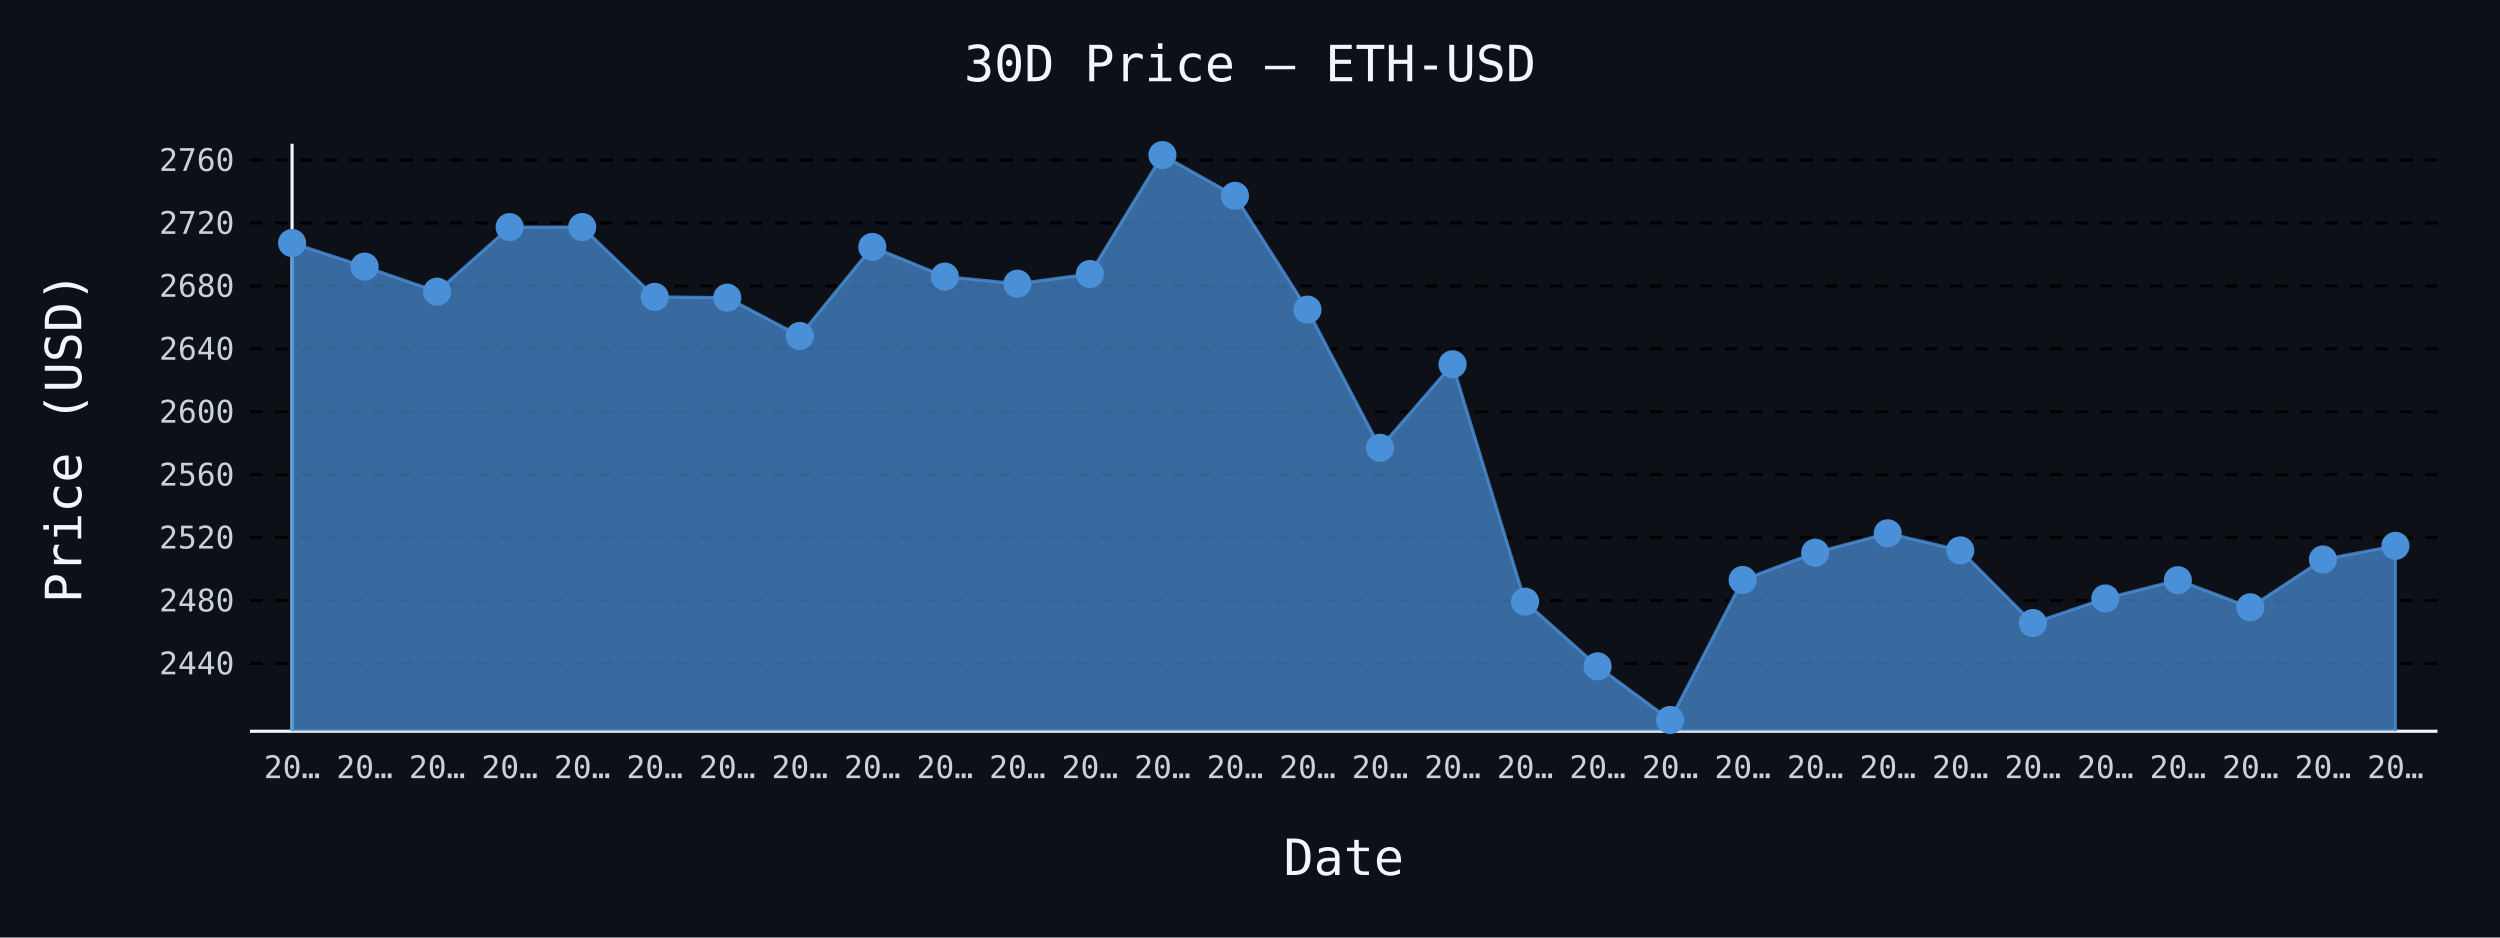
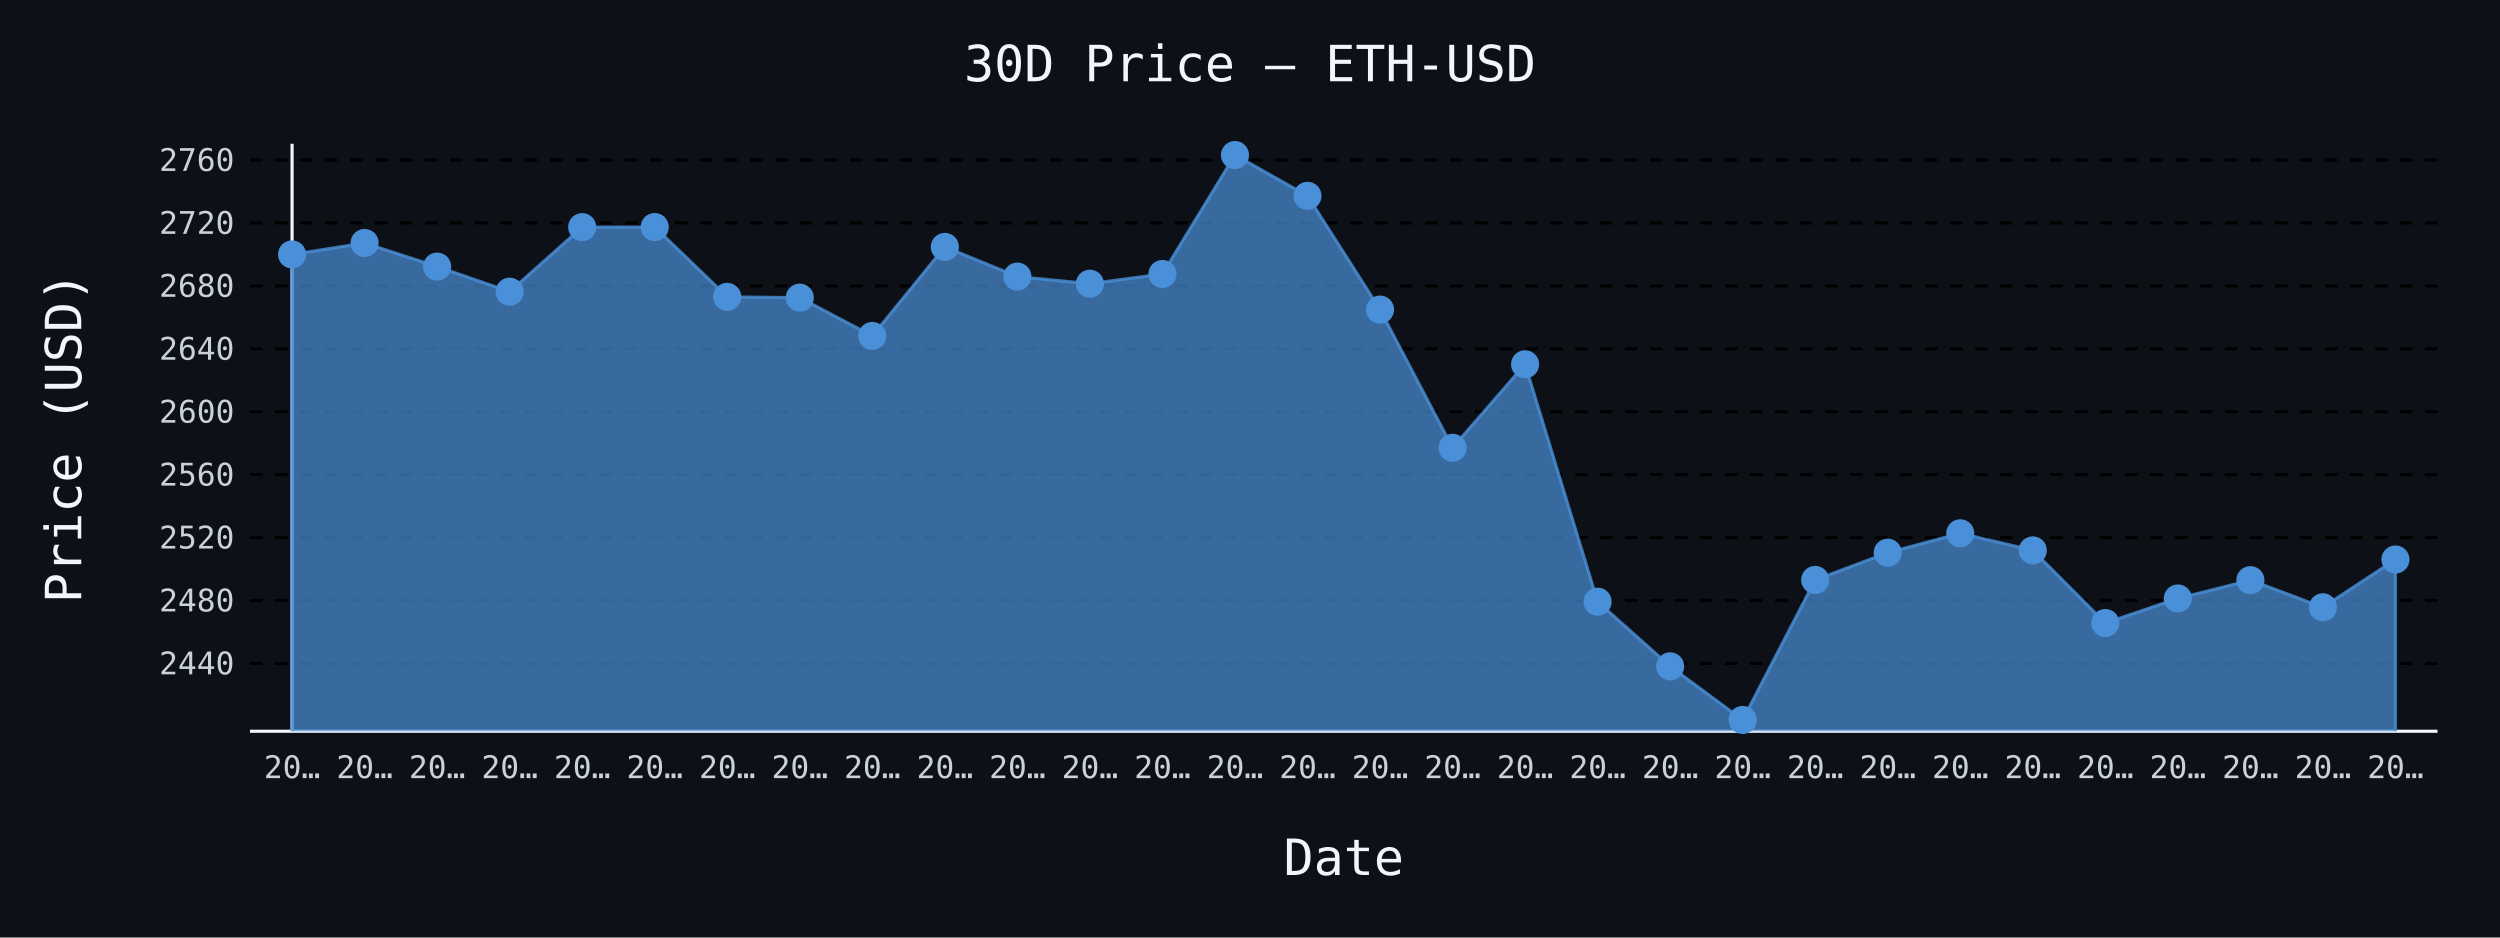
- <svg xmlns="http://www.w3.org/2000/svg" id="chart-ee8e8672-0946-4862-955d-27fae6f362f4" class="pygal-chart" viewBox="0 0 800 300">
+ <svg xmlns="http://www.w3.org/2000/svg" id="chart-39ad5bb8-71da-4068-adce-d6459e8d7788" class="pygal-chart" viewBox="0 0 800 300">
  <defs>
-     <style type="text/css">#chart-ee8e8672-0946-4862-955d-27fae6f362f4{-webkit-user-select:none;-webkit-font-smoothing:antialiased;font-family:monospace}#chart-ee8e8672-0946-4862-955d-27fae6f362f4 .title{font-family:monospace;font-size:16px}#chart-ee8e8672-0946-4862-955d-27fae6f362f4 .legends .legend text{font-family:monospace;font-size:14px}#chart-ee8e8672-0946-4862-955d-27fae6f362f4 .axis text{font-family:monospace;font-size:10px}#chart-ee8e8672-0946-4862-955d-27fae6f362f4 .axis text.major{font-family:monospace;font-size:10px}#chart-ee8e8672-0946-4862-955d-27fae6f362f4 .text-overlay text.value{font-family:monospace;font-size:16px}#chart-ee8e8672-0946-4862-955d-27fae6f362f4 .text-overlay text.label{font-family:monospace;font-size:10px}#chart-ee8e8672-0946-4862-955d-27fae6f362f4 .tooltip{font-family:monospace;font-size:14px}#chart-ee8e8672-0946-4862-955d-27fae6f362f4 text.no_data{font-family:monospace;font-size:64px}
- #chart-ee8e8672-0946-4862-955d-27fae6f362f4{background-color:#0d1117}#chart-ee8e8672-0946-4862-955d-27fae6f362f4 path,#chart-ee8e8672-0946-4862-955d-27fae6f362f4 line,#chart-ee8e8672-0946-4862-955d-27fae6f362f4 rect,#chart-ee8e8672-0946-4862-955d-27fae6f362f4 circle{-webkit-transition:150ms;-moz-transition:150ms;transition:150ms}#chart-ee8e8672-0946-4862-955d-27fae6f362f4 .graph &gt; .background{fill:#0d1117}#chart-ee8e8672-0946-4862-955d-27fae6f362f4 .plot &gt; .background{fill:#0d1117}#chart-ee8e8672-0946-4862-955d-27fae6f362f4 .graph{fill:#c9d1d9}#chart-ee8e8672-0946-4862-955d-27fae6f362f4 text.no_data{fill:#f0f6fc}#chart-ee8e8672-0946-4862-955d-27fae6f362f4 .title{fill:#f0f6fc}#chart-ee8e8672-0946-4862-955d-27fae6f362f4 .legends .legend text{fill:#c9d1d9}#chart-ee8e8672-0946-4862-955d-27fae6f362f4 .legends .legend:hover text{fill:#f0f6fc}#chart-ee8e8672-0946-4862-955d-27fae6f362f4 .axis .line{stroke:#f0f6fc}#chart-ee8e8672-0946-4862-955d-27fae6f362f4 .axis .guide.line{stroke:#8b949e}#chart-ee8e8672-0946-4862-955d-27fae6f362f4 .axis .major.line{stroke:#c9d1d9}#chart-ee8e8672-0946-4862-955d-27fae6f362f4 .axis text.major{fill:#f0f6fc}#chart-ee8e8672-0946-4862-955d-27fae6f362f4 .axis.y .guides:hover .guide.line,#chart-ee8e8672-0946-4862-955d-27fae6f362f4 .line-graph .axis.x .guides:hover .guide.line,#chart-ee8e8672-0946-4862-955d-27fae6f362f4 .stackedline-graph .axis.x .guides:hover .guide.line,#chart-ee8e8672-0946-4862-955d-27fae6f362f4 .xy-graph .axis.x .guides:hover .guide.line{stroke:#f0f6fc}#chart-ee8e8672-0946-4862-955d-27fae6f362f4 .axis .guides:hover text{fill:#f0f6fc}#chart-ee8e8672-0946-4862-955d-27fae6f362f4 .reactive{fill-opacity:.7;stroke-opacity:.8;stroke-width:1}#chart-ee8e8672-0946-4862-955d-27fae6f362f4 .ci{stroke:#c9d1d9}#chart-ee8e8672-0946-4862-955d-27fae6f362f4 .reactive.active,#chart-ee8e8672-0946-4862-955d-27fae6f362f4 .active .reactive{fill-opacity:.8;stroke-opacity:.9;stroke-width:4}#chart-ee8e8672-0946-4862-955d-27fae6f362f4 .ci .reactive.active{stroke-width:1.5}#chart-ee8e8672-0946-4862-955d-27fae6f362f4 .series text{fill:#f0f6fc}#chart-ee8e8672-0946-4862-955d-27fae6f362f4 .tooltip rect{fill:#0d1117;stroke:#f0f6fc;-webkit-transition:opacity 150ms;-moz-transition:opacity 150ms;transition:opacity 150ms}#chart-ee8e8672-0946-4862-955d-27fae6f362f4 .tooltip .label{fill:#c9d1d9}#chart-ee8e8672-0946-4862-955d-27fae6f362f4 .tooltip .label{fill:#c9d1d9}#chart-ee8e8672-0946-4862-955d-27fae6f362f4 .tooltip .legend{font-size:.8em;fill:#8b949e}#chart-ee8e8672-0946-4862-955d-27fae6f362f4 .tooltip .x_label{font-size:.6em;fill:#f0f6fc}#chart-ee8e8672-0946-4862-955d-27fae6f362f4 .tooltip .xlink{font-size:.5em;text-decoration:underline}#chart-ee8e8672-0946-4862-955d-27fae6f362f4 .tooltip .value{font-size:1.5em}#chart-ee8e8672-0946-4862-955d-27fae6f362f4 .bound{font-size:.5em}#chart-ee8e8672-0946-4862-955d-27fae6f362f4 .max-value{font-size:.75em;fill:#8b949e}#chart-ee8e8672-0946-4862-955d-27fae6f362f4 .map-element{fill:#0d1117;stroke:#8b949e !important}#chart-ee8e8672-0946-4862-955d-27fae6f362f4 .map-element .reactive{fill-opacity:inherit;stroke-opacity:inherit}#chart-ee8e8672-0946-4862-955d-27fae6f362f4 .color-0,#chart-ee8e8672-0946-4862-955d-27fae6f362f4 .color-0 a:visited{stroke:#4a90d9;fill:#4a90d9}#chart-ee8e8672-0946-4862-955d-27fae6f362f4 .text-overlay .color-0 text{fill:black}
- #chart-ee8e8672-0946-4862-955d-27fae6f362f4 text.no_data{text-anchor:middle}#chart-ee8e8672-0946-4862-955d-27fae6f362f4 .guide.line{fill:none}#chart-ee8e8672-0946-4862-955d-27fae6f362f4 .centered{text-anchor:middle}#chart-ee8e8672-0946-4862-955d-27fae6f362f4 .title{text-anchor:middle}#chart-ee8e8672-0946-4862-955d-27fae6f362f4 .legends .legend text{fill-opacity:1}#chart-ee8e8672-0946-4862-955d-27fae6f362f4 .axis.x text{text-anchor:middle}#chart-ee8e8672-0946-4862-955d-27fae6f362f4 .axis.x:not(.web) text[transform]{text-anchor:start}#chart-ee8e8672-0946-4862-955d-27fae6f362f4 .axis.x:not(.web) text[transform].backwards{text-anchor:end}#chart-ee8e8672-0946-4862-955d-27fae6f362f4 .axis.y text{text-anchor:end}#chart-ee8e8672-0946-4862-955d-27fae6f362f4 .axis.y text[transform].backwards{text-anchor:start}#chart-ee8e8672-0946-4862-955d-27fae6f362f4 .axis.y2 text{text-anchor:start}#chart-ee8e8672-0946-4862-955d-27fae6f362f4 .axis.y2 text[transform].backwards{text-anchor:end}#chart-ee8e8672-0946-4862-955d-27fae6f362f4 .axis .guide.line{stroke-dasharray:4,4;stroke:black}#chart-ee8e8672-0946-4862-955d-27fae6f362f4 .axis .major.guide.line{stroke-dasharray:6,6;stroke:black}#chart-ee8e8672-0946-4862-955d-27fae6f362f4 .horizontal .axis.y .guide.line,#chart-ee8e8672-0946-4862-955d-27fae6f362f4 .horizontal .axis.y2 .guide.line,#chart-ee8e8672-0946-4862-955d-27fae6f362f4 .vertical .axis.x .guide.line{opacity:0}#chart-ee8e8672-0946-4862-955d-27fae6f362f4 .horizontal .axis.always_show .guide.line,#chart-ee8e8672-0946-4862-955d-27fae6f362f4 .vertical .axis.always_show .guide.line{opacity:1 !important}#chart-ee8e8672-0946-4862-955d-27fae6f362f4 .axis.y .guides:hover .guide.line,#chart-ee8e8672-0946-4862-955d-27fae6f362f4 .axis.y2 .guides:hover .guide.line,#chart-ee8e8672-0946-4862-955d-27fae6f362f4 .axis.x .guides:hover .guide.line{opacity:1}#chart-ee8e8672-0946-4862-955d-27fae6f362f4 .axis .guides:hover text{opacity:1}#chart-ee8e8672-0946-4862-955d-27fae6f362f4 .nofill{fill:none}#chart-ee8e8672-0946-4862-955d-27fae6f362f4 .subtle-fill{fill-opacity:.2}#chart-ee8e8672-0946-4862-955d-27fae6f362f4 .dot{stroke-width:1px;fill-opacity:1;stroke-opacity:1}#chart-ee8e8672-0946-4862-955d-27fae6f362f4 .dot.active{stroke-width:5px}#chart-ee8e8672-0946-4862-955d-27fae6f362f4 .dot.negative{fill:transparent}#chart-ee8e8672-0946-4862-955d-27fae6f362f4 text,#chart-ee8e8672-0946-4862-955d-27fae6f362f4 tspan{stroke:none !important}#chart-ee8e8672-0946-4862-955d-27fae6f362f4 .series text.active{opacity:1}#chart-ee8e8672-0946-4862-955d-27fae6f362f4 .tooltip rect{fill-opacity:.95;stroke-width:.5}#chart-ee8e8672-0946-4862-955d-27fae6f362f4 .tooltip text{fill-opacity:1}#chart-ee8e8672-0946-4862-955d-27fae6f362f4 .showable{visibility:hidden}#chart-ee8e8672-0946-4862-955d-27fae6f362f4 .showable.shown{visibility:visible}#chart-ee8e8672-0946-4862-955d-27fae6f362f4 .gauge-background{fill:rgba(229,229,229,1);stroke:none}#chart-ee8e8672-0946-4862-955d-27fae6f362f4 .bg-lines{stroke:#0d1117;stroke-width:2px}</style>
+     <style type="text/css">#chart-39ad5bb8-71da-4068-adce-d6459e8d7788{-webkit-user-select:none;-webkit-font-smoothing:antialiased;font-family:monospace}#chart-39ad5bb8-71da-4068-adce-d6459e8d7788 .title{font-family:monospace;font-size:16px}#chart-39ad5bb8-71da-4068-adce-d6459e8d7788 .legends .legend text{font-family:monospace;font-size:14px}#chart-39ad5bb8-71da-4068-adce-d6459e8d7788 .axis text{font-family:monospace;font-size:10px}#chart-39ad5bb8-71da-4068-adce-d6459e8d7788 .axis text.major{font-family:monospace;font-size:10px}#chart-39ad5bb8-71da-4068-adce-d6459e8d7788 .text-overlay text.value{font-family:monospace;font-size:16px}#chart-39ad5bb8-71da-4068-adce-d6459e8d7788 .text-overlay text.label{font-family:monospace;font-size:10px}#chart-39ad5bb8-71da-4068-adce-d6459e8d7788 .tooltip{font-family:monospace;font-size:14px}#chart-39ad5bb8-71da-4068-adce-d6459e8d7788 text.no_data{font-family:monospace;font-size:64px}
+ #chart-39ad5bb8-71da-4068-adce-d6459e8d7788{background-color:#0d1117}#chart-39ad5bb8-71da-4068-adce-d6459e8d7788 path,#chart-39ad5bb8-71da-4068-adce-d6459e8d7788 line,#chart-39ad5bb8-71da-4068-adce-d6459e8d7788 rect,#chart-39ad5bb8-71da-4068-adce-d6459e8d7788 circle{-webkit-transition:150ms;-moz-transition:150ms;transition:150ms}#chart-39ad5bb8-71da-4068-adce-d6459e8d7788 .graph &gt; .background{fill:#0d1117}#chart-39ad5bb8-71da-4068-adce-d6459e8d7788 .plot &gt; .background{fill:#0d1117}#chart-39ad5bb8-71da-4068-adce-d6459e8d7788 .graph{fill:#c9d1d9}#chart-39ad5bb8-71da-4068-adce-d6459e8d7788 text.no_data{fill:#f0f6fc}#chart-39ad5bb8-71da-4068-adce-d6459e8d7788 .title{fill:#f0f6fc}#chart-39ad5bb8-71da-4068-adce-d6459e8d7788 .legends .legend text{fill:#c9d1d9}#chart-39ad5bb8-71da-4068-adce-d6459e8d7788 .legends .legend:hover text{fill:#f0f6fc}#chart-39ad5bb8-71da-4068-adce-d6459e8d7788 .axis .line{stroke:#f0f6fc}#chart-39ad5bb8-71da-4068-adce-d6459e8d7788 .axis .guide.line{stroke:#8b949e}#chart-39ad5bb8-71da-4068-adce-d6459e8d7788 .axis .major.line{stroke:#c9d1d9}#chart-39ad5bb8-71da-4068-adce-d6459e8d7788 .axis text.major{fill:#f0f6fc}#chart-39ad5bb8-71da-4068-adce-d6459e8d7788 .axis.y .guides:hover .guide.line,#chart-39ad5bb8-71da-4068-adce-d6459e8d7788 .line-graph .axis.x .guides:hover .guide.line,#chart-39ad5bb8-71da-4068-adce-d6459e8d7788 .stackedline-graph .axis.x .guides:hover .guide.line,#chart-39ad5bb8-71da-4068-adce-d6459e8d7788 .xy-graph .axis.x .guides:hover .guide.line{stroke:#f0f6fc}#chart-39ad5bb8-71da-4068-adce-d6459e8d7788 .axis .guides:hover text{fill:#f0f6fc}#chart-39ad5bb8-71da-4068-adce-d6459e8d7788 .reactive{fill-opacity:.7;stroke-opacity:.8;stroke-width:1}#chart-39ad5bb8-71da-4068-adce-d6459e8d7788 .ci{stroke:#c9d1d9}#chart-39ad5bb8-71da-4068-adce-d6459e8d7788 .reactive.active,#chart-39ad5bb8-71da-4068-adce-d6459e8d7788 .active .reactive{fill-opacity:.8;stroke-opacity:.9;stroke-width:4}#chart-39ad5bb8-71da-4068-adce-d6459e8d7788 .ci .reactive.active{stroke-width:1.5}#chart-39ad5bb8-71da-4068-adce-d6459e8d7788 .series text{fill:#f0f6fc}#chart-39ad5bb8-71da-4068-adce-d6459e8d7788 .tooltip rect{fill:#0d1117;stroke:#f0f6fc;-webkit-transition:opacity 150ms;-moz-transition:opacity 150ms;transition:opacity 150ms}#chart-39ad5bb8-71da-4068-adce-d6459e8d7788 .tooltip .label{fill:#c9d1d9}#chart-39ad5bb8-71da-4068-adce-d6459e8d7788 .tooltip .label{fill:#c9d1d9}#chart-39ad5bb8-71da-4068-adce-d6459e8d7788 .tooltip .legend{font-size:.8em;fill:#8b949e}#chart-39ad5bb8-71da-4068-adce-d6459e8d7788 .tooltip .x_label{font-size:.6em;fill:#f0f6fc}#chart-39ad5bb8-71da-4068-adce-d6459e8d7788 .tooltip .xlink{font-size:.5em;text-decoration:underline}#chart-39ad5bb8-71da-4068-adce-d6459e8d7788 .tooltip .value{font-size:1.5em}#chart-39ad5bb8-71da-4068-adce-d6459e8d7788 .bound{font-size:.5em}#chart-39ad5bb8-71da-4068-adce-d6459e8d7788 .max-value{font-size:.75em;fill:#8b949e}#chart-39ad5bb8-71da-4068-adce-d6459e8d7788 .map-element{fill:#0d1117;stroke:#8b949e !important}#chart-39ad5bb8-71da-4068-adce-d6459e8d7788 .map-element .reactive{fill-opacity:inherit;stroke-opacity:inherit}#chart-39ad5bb8-71da-4068-adce-d6459e8d7788 .color-0,#chart-39ad5bb8-71da-4068-adce-d6459e8d7788 .color-0 a:visited{stroke:#4a90d9;fill:#4a90d9}#chart-39ad5bb8-71da-4068-adce-d6459e8d7788 .text-overlay .color-0 text{fill:black}
+ #chart-39ad5bb8-71da-4068-adce-d6459e8d7788 text.no_data{text-anchor:middle}#chart-39ad5bb8-71da-4068-adce-d6459e8d7788 .guide.line{fill:none}#chart-39ad5bb8-71da-4068-adce-d6459e8d7788 .centered{text-anchor:middle}#chart-39ad5bb8-71da-4068-adce-d6459e8d7788 .title{text-anchor:middle}#chart-39ad5bb8-71da-4068-adce-d6459e8d7788 .legends .legend text{fill-opacity:1}#chart-39ad5bb8-71da-4068-adce-d6459e8d7788 .axis.x text{text-anchor:middle}#chart-39ad5bb8-71da-4068-adce-d6459e8d7788 .axis.x:not(.web) text[transform]{text-anchor:start}#chart-39ad5bb8-71da-4068-adce-d6459e8d7788 .axis.x:not(.web) text[transform].backwards{text-anchor:end}#chart-39ad5bb8-71da-4068-adce-d6459e8d7788 .axis.y text{text-anchor:end}#chart-39ad5bb8-71da-4068-adce-d6459e8d7788 .axis.y text[transform].backwards{text-anchor:start}#chart-39ad5bb8-71da-4068-adce-d6459e8d7788 .axis.y2 text{text-anchor:start}#chart-39ad5bb8-71da-4068-adce-d6459e8d7788 .axis.y2 text[transform].backwards{text-anchor:end}#chart-39ad5bb8-71da-4068-adce-d6459e8d7788 .axis .guide.line{stroke-dasharray:4,4;stroke:black}#chart-39ad5bb8-71da-4068-adce-d6459e8d7788 .axis .major.guide.line{stroke-dasharray:6,6;stroke:black}#chart-39ad5bb8-71da-4068-adce-d6459e8d7788 .horizontal .axis.y .guide.line,#chart-39ad5bb8-71da-4068-adce-d6459e8d7788 .horizontal .axis.y2 .guide.line,#chart-39ad5bb8-71da-4068-adce-d6459e8d7788 .vertical .axis.x .guide.line{opacity:0}#chart-39ad5bb8-71da-4068-adce-d6459e8d7788 .horizontal .axis.always_show .guide.line,#chart-39ad5bb8-71da-4068-adce-d6459e8d7788 .vertical .axis.always_show .guide.line{opacity:1 !important}#chart-39ad5bb8-71da-4068-adce-d6459e8d7788 .axis.y .guides:hover .guide.line,#chart-39ad5bb8-71da-4068-adce-d6459e8d7788 .axis.y2 .guides:hover .guide.line,#chart-39ad5bb8-71da-4068-adce-d6459e8d7788 .axis.x .guides:hover .guide.line{opacity:1}#chart-39ad5bb8-71da-4068-adce-d6459e8d7788 .axis .guides:hover text{opacity:1}#chart-39ad5bb8-71da-4068-adce-d6459e8d7788 .nofill{fill:none}#chart-39ad5bb8-71da-4068-adce-d6459e8d7788 .subtle-fill{fill-opacity:.2}#chart-39ad5bb8-71da-4068-adce-d6459e8d7788 .dot{stroke-width:1px;fill-opacity:1;stroke-opacity:1}#chart-39ad5bb8-71da-4068-adce-d6459e8d7788 .dot.active{stroke-width:5px}#chart-39ad5bb8-71da-4068-adce-d6459e8d7788 .dot.negative{fill:transparent}#chart-39ad5bb8-71da-4068-adce-d6459e8d7788 text,#chart-39ad5bb8-71da-4068-adce-d6459e8d7788 tspan{stroke:none !important}#chart-39ad5bb8-71da-4068-adce-d6459e8d7788 .series text.active{opacity:1}#chart-39ad5bb8-71da-4068-adce-d6459e8d7788 .tooltip rect{fill-opacity:.95;stroke-width:.5}#chart-39ad5bb8-71da-4068-adce-d6459e8d7788 .tooltip text{fill-opacity:1}#chart-39ad5bb8-71da-4068-adce-d6459e8d7788 .showable{visibility:hidden}#chart-39ad5bb8-71da-4068-adce-d6459e8d7788 .showable.shown{visibility:visible}#chart-39ad5bb8-71da-4068-adce-d6459e8d7788 .gauge-background{fill:rgba(229,229,229,1);stroke:none}#chart-39ad5bb8-71da-4068-adce-d6459e8d7788 .bg-lines{stroke:#0d1117;stroke-width:2px}</style>
  </defs>
  <g class="graph line-graph vertical">
    <rect x="0" y="0" width="800" height="300" class="background" />
    <g transform="translate(80, 46)" class="plot">
      <rect x="0" y="0" width="700.0" height="188" class="background" />
      <g class="axis y always_show">
        <path d="M0 188 h700" class="line" />
        <g class="guides">
          <path d="M0 166.293 h700" class="guide line" />
          <text x="-5" y="169.793" class="">2440</text>
        </g>
        <g class="guides">
          <path d="M0 146.157 h700" class="guide line" />
          <text x="-5" y="149.657" class="">2480</text>
        </g>
        <g class="guides">
          <path d="M0 126.021 h700" class="guide line" />
          <text x="-5" y="129.521" class="">2520</text>
        </g>
        <g class="guides">
          <path d="M0 105.885 h700" class="guide line" />
          <text x="-5" y="109.385" class="">2560</text>
        </g>
        <g class="guides">
          <path d="M0 85.749 h700" class="guide line" />
          <text x="-5" y="89.249" class="">2600</text>
        </g>
        <g class="guides">
          <path d="M0 65.614 h700" class="guide line" />
          <text x="-5" y="69.114" class="">2640</text>
        </g>
        <g class="guides">
          <path d="M0 45.478 h700" class="guide line" />
          <text x="-5" y="48.978" class="">2680</text>
        </g>
        <g class="guides">
          <path d="M0 25.342 h700" class="guide line" />
          <text x="-5" y="28.842" class="">2720</text>
        </g>
        <g class="guides">
          <path d="M0 5.206 h700" class="guide line" />
          <text x="-5" y="8.706" class="">2760</text>
        </g>
      </g>
      <g class="axis x">
        <g class="guides">
          <path d="M13.462 0 v188" class="line" />
          <text x="13.462" y="203.0" class="">20…</text>
        </g>
        <g class="guides">
          <path d="M36.671 0 v188" class="guide line" />
          <text x="36.671" y="203.0" class="">20…</text>
        </g>
        <g class="guides">
          <path d="M59.881 0 v188" class="guide line" />
          <text x="59.881" y="203.0" class="">20…</text>
        </g>
        <g class="guides">
          <path d="M83.09 0 v188" class="guide line" />
          <text x="83.09" y="203.0" class="">20…</text>
        </g>
        <g class="guides">
          <path d="M106.3 0 v188" class="guide line" />
          <text x="106.3" y="203.0" class="">20…</text>
        </g>
        <g class="guides">
          <path d="M129.509 0 v188" class="guide line" />
          <text x="129.509" y="203.0" class="">20…</text>
        </g>
        <g class="guides">
          <path d="M152.719 0 v188" class="guide line" />
          <text x="152.719" y="203.0" class="">20…</text>
        </g>
        <g class="guides">
          <path d="M175.928 0 v188" class="guide line" />
          <text x="175.928" y="203.0" class="">20…</text>
        </g>
        <g class="guides">
          <path d="M199.138 0 v188" class="guide line" />
          <text x="199.138" y="203.0" class="">20…</text>
        </g>
        <g class="guides">
          <path d="M222.347 0 v188" class="guide line" />
          <text x="222.347" y="203.0" class="">20…</text>
        </g>
        <g class="guides">
          <path d="M245.557 0 v188" class="guide line" />
          <text x="245.557" y="203.0" class="">20…</text>
        </g>
        <g class="guides">
          <path d="M268.767 0 v188" class="guide line" />
          <text x="268.767" y="203.0" class="">20…</text>
        </g>
        <g class="guides">
          <path d="M291.976 0 v188" class="guide line" />
          <text x="291.976" y="203.0" class="">20…</text>
        </g>
        <g class="guides">
          <path d="M315.186 0 v188" class="guide line" />
          <text x="315.186" y="203.0" class="">20…</text>
        </g>
        <g class="guides">
          <path d="M338.395 0 v188" class="guide line" />
          <text x="338.395" y="203.0" class="">20…</text>
        </g>
        <g class="guides">
          <path d="M361.605 0 v188" class="guide line" />
          <text x="361.605" y="203.0" class="">20…</text>
        </g>
        <g class="guides">
          <path d="M384.814 0 v188" class="guide line" />
          <text x="384.814" y="203.0" class="">20…</text>
        </g>
        <g class="guides">
          <path d="M408.024 0 v188" class="guide line" />
          <text x="408.024" y="203.0" class="">20…</text>
        </g>
        <g class="guides">
          <path d="M431.233 0 v188" class="guide line" />
          <text x="431.233" y="203.0" class="">20…</text>
        </g>
        <g class="guides">
          <path d="M454.443 0 v188" class="guide line" />
          <text x="454.443" y="203.0" class="">20…</text>
        </g>
        <g class="guides">
          <path d="M477.653 0 v188" class="guide line" />
          <text x="477.653" y="203.0" class="">20…</text>
        </g>
        <g class="guides">
          <path d="M500.862 0 v188" class="guide line" />
          <text x="500.862" y="203.0" class="">20…</text>
        </g>
        <g class="guides">
          <path d="M524.072 0 v188" class="guide line" />
          <text x="524.072" y="203.0" class="">20…</text>
        </g>
        <g class="guides">
          <path d="M547.281 0 v188" class="guide line" />
          <text x="547.281" y="203.0" class="">20…</text>
        </g>
        <g class="guides">
          <path d="M570.491 0 v188" class="guide line" />
          <text x="570.491" y="203.0" class="">20…</text>
        </g>
        <g class="guides">
          <path d="M593.7 0 v188" class="guide line" />
          <text x="593.7" y="203.0" class="">20…</text>
        </g>
        <g class="guides">
          <path d="M616.91 0 v188" class="guide line" />
          <text x="616.91" y="203.0" class="">20…</text>
        </g>
        <g class="guides">
          <path d="M640.119 0 v188" class="guide line" />
          <text x="640.119" y="203.0" class="">20…</text>
        </g>
        <g class="guides">
          <path d="M663.329 0 v188" class="guide line" />
          <text x="663.329" y="203.0" class="">20…</text>
        </g>
        <g class="guides">
          <path d="M686.538 0 v188" class="guide line" />
          <text x="686.538" y="203.0" class="">20…</text>
        </g>
      </g>
      <g class="series serie-0 color-0">
-         <path d="M13.462 188 L13.462 31.765 36.671 39.316 59.881 47.335 83.09 26.676 106.3 26.656 129.509 48.996 152.719 49.253 175.928 61.511 199.138 33.014 222.347 42.508 245.557 44.788 268.767 41.682 291.976 3.615 315.186 16.668 338.395 53.074 361.605 97.287 384.814 70.577 408.024 146.539 431.233 167.234 454.443 184.385 477.653 139.582 500.862 130.864 524.072 124.657 547.281 130.109 570.491 153.375 593.7 145.512 616.91 139.653 640.119 148.331 663.329 133.033 686.538 128.669 686.538 188" class="line reactive" />
+         <path d="M13.462 188 L13.462 35.42 36.671 31.765 59.881 39.316 83.09 47.335 106.3 26.676 129.509 26.656 152.719 48.996 175.928 49.253 199.138 61.511 222.347 33.014 245.557 42.508 268.767 44.788 291.976 41.682 315.186 3.615 338.395 16.668 361.605 53.074 384.814 97.287 408.024 70.577 431.233 146.539 454.443 167.234 477.653 184.385 500.862 139.582 524.072 130.864 547.281 124.657 570.491 130.109 593.7 153.375 616.91 145.512 640.119 139.653 663.329 148.331 686.538 133.033 686.538 188" class="line reactive" />
      </g>
    </g>
    <g class="titles">
      <text x="400.0" y="26" class="title plot_title">30D Price — ETH-USD</text>
      <text x="430.0" y="280" class="title">Date</text>
      <text x="0" y="166.0" class="title" transform="rotate(-90 0 140)">Price (USD)</text>
    </g>
    <g transform="translate(80, 46)" class="plot overlay">
      <g class="series serie-0 color-0">
        <g class="dots">
-           <circle cx="13.462" cy="31.765" r="4" class="dot reactive tooltip-trigger" />
-         </g>
-         <g class="dots">
-           <circle cx="36.671" cy="39.316" r="4" class="dot reactive tooltip-trigger" />
-         </g>
-         <g class="dots">
-           <circle cx="59.881" cy="47.335" r="4" class="dot reactive tooltip-trigger" />
-         </g>
-         <g class="dots">
-           <circle cx="83.09" cy="26.676" r="4" class="dot reactive tooltip-trigger" />
-         </g>
-         <g class="dots">
-           <circle cx="106.3" cy="26.656" r="4" class="dot reactive tooltip-trigger" />
-         </g>
-         <g class="dots">
-           <circle cx="129.509" cy="48.996" r="4" class="dot reactive tooltip-trigger" />
-         </g>
-         <g class="dots">
-           <circle cx="152.719" cy="49.253" r="4" class="dot reactive tooltip-trigger" />
-         </g>
-         <g class="dots">
-           <circle cx="175.928" cy="61.511" r="4" class="dot reactive tooltip-trigger" />
-         </g>
-         <g class="dots">
-           <circle cx="199.138" cy="33.014" r="4" class="dot reactive tooltip-trigger" />
-         </g>
-         <g class="dots">
-           <circle cx="222.347" cy="42.508" r="4" class="dot reactive tooltip-trigger" />
-         </g>
-         <g class="dots">
-           <circle cx="245.557" cy="44.788" r="4" class="dot reactive tooltip-trigger" />
-         </g>
-         <g class="dots">
-           <circle cx="268.767" cy="41.682" r="4" class="dot reactive tooltip-trigger" />
-         </g>
-         <g class="dots">
-           <circle cx="291.976" cy="3.615" r="4" class="dot reactive tooltip-trigger" />
-         </g>
-         <g class="dots">
-           <circle cx="315.186" cy="16.668" r="4" class="dot reactive tooltip-trigger" />
-         </g>
-         <g class="dots">
-           <circle cx="338.395" cy="53.074" r="4" class="dot reactive tooltip-trigger" />
-         </g>
-         <g class="dots">
-           <circle cx="361.605" cy="97.287" r="4" class="dot reactive tooltip-trigger" />
-         </g>
-         <g class="dots">
-           <circle cx="384.814" cy="70.577" r="4" class="dot reactive tooltip-trigger" />
-         </g>
-         <g class="dots">
-           <circle cx="408.024" cy="146.539" r="4" class="dot reactive tooltip-trigger" />
-         </g>
-         <g class="dots">
-           <circle cx="431.233" cy="167.234" r="4" class="dot reactive tooltip-trigger" />
-         </g>
-         <g class="dots">
-           <circle cx="454.443" cy="184.385" r="4" class="dot reactive tooltip-trigger" />
-         </g>
-         <g class="dots">
-           <circle cx="477.653" cy="139.582" r="4" class="dot reactive tooltip-trigger" />
-         </g>
-         <g class="dots">
-           <circle cx="500.862" cy="130.864" r="4" class="dot reactive tooltip-trigger" />
-         </g>
-         <g class="dots">
-           <circle cx="524.072" cy="124.657" r="4" class="dot reactive tooltip-trigger" />
-         </g>
-         <g class="dots">
-           <circle cx="547.281" cy="130.109" r="4" class="dot reactive tooltip-trigger" />
-         </g>
-         <g class="dots">
-           <circle cx="570.491" cy="153.375" r="4" class="dot reactive tooltip-trigger" />
-         </g>
-         <g class="dots">
-           <circle cx="593.7" cy="145.512" r="4" class="dot reactive tooltip-trigger" />
-         </g>
-         <g class="dots">
-           <circle cx="616.91" cy="139.653" r="4" class="dot reactive tooltip-trigger" />
-         </g>
-         <g class="dots">
-           <circle cx="640.119" cy="148.331" r="4" class="dot reactive tooltip-trigger" />
-         </g>
-         <g class="dots">
-           <circle cx="663.329" cy="133.033" r="4" class="dot reactive tooltip-trigger" />
-         </g>
-         <g class="dots">
-           <circle cx="686.538" cy="128.669" r="4" class="dot reactive tooltip-trigger" />
+           <circle cx="13.462" cy="35.42" r="4" class="dot reactive tooltip-trigger" />
+         </g>
+         <g class="dots">
+           <circle cx="36.671" cy="31.765" r="4" class="dot reactive tooltip-trigger" />
+         </g>
+         <g class="dots">
+           <circle cx="59.881" cy="39.316" r="4" class="dot reactive tooltip-trigger" />
+         </g>
+         <g class="dots">
+           <circle cx="83.09" cy="47.335" r="4" class="dot reactive tooltip-trigger" />
+         </g>
+         <g class="dots">
+           <circle cx="106.3" cy="26.676" r="4" class="dot reactive tooltip-trigger" />
+         </g>
+         <g class="dots">
+           <circle cx="129.509" cy="26.656" r="4" class="dot reactive tooltip-trigger" />
+         </g>
+         <g class="dots">
+           <circle cx="152.719" cy="48.996" r="4" class="dot reactive tooltip-trigger" />
+         </g>
+         <g class="dots">
+           <circle cx="175.928" cy="49.253" r="4" class="dot reactive tooltip-trigger" />
+         </g>
+         <g class="dots">
+           <circle cx="199.138" cy="61.511" r="4" class="dot reactive tooltip-trigger" />
+         </g>
+         <g class="dots">
+           <circle cx="222.347" cy="33.014" r="4" class="dot reactive tooltip-trigger" />
+         </g>
+         <g class="dots">
+           <circle cx="245.557" cy="42.508" r="4" class="dot reactive tooltip-trigger" />
+         </g>
+         <g class="dots">
+           <circle cx="268.767" cy="44.788" r="4" class="dot reactive tooltip-trigger" />
+         </g>
+         <g class="dots">
+           <circle cx="291.976" cy="41.682" r="4" class="dot reactive tooltip-trigger" />
+         </g>
+         <g class="dots">
+           <circle cx="315.186" cy="3.615" r="4" class="dot reactive tooltip-trigger" />
+         </g>
+         <g class="dots">
+           <circle cx="338.395" cy="16.668" r="4" class="dot reactive tooltip-trigger" />
+         </g>
+         <g class="dots">
+           <circle cx="361.605" cy="53.074" r="4" class="dot reactive tooltip-trigger" />
+         </g>
+         <g class="dots">
+           <circle cx="384.814" cy="97.287" r="4" class="dot reactive tooltip-trigger" />
+         </g>
+         <g class="dots">
+           <circle cx="408.024" cy="70.577" r="4" class="dot reactive tooltip-trigger" />
+         </g>
+         <g class="dots">
+           <circle cx="431.233" cy="146.539" r="4" class="dot reactive tooltip-trigger" />
+         </g>
+         <g class="dots">
+           <circle cx="454.443" cy="167.234" r="4" class="dot reactive tooltip-trigger" />
+         </g>
+         <g class="dots">
+           <circle cx="477.653" cy="184.385" r="4" class="dot reactive tooltip-trigger" />
+         </g>
+         <g class="dots">
+           <circle cx="500.862" cy="139.582" r="4" class="dot reactive tooltip-trigger" />
+         </g>
+         <g class="dots">
+           <circle cx="524.072" cy="130.864" r="4" class="dot reactive tooltip-trigger" />
+         </g>
+         <g class="dots">
+           <circle cx="547.281" cy="124.657" r="4" class="dot reactive tooltip-trigger" />
+         </g>
+         <g class="dots">
+           <circle cx="570.491" cy="130.109" r="4" class="dot reactive tooltip-trigger" />
+         </g>
+         <g class="dots">
+           <circle cx="593.7" cy="153.375" r="4" class="dot reactive tooltip-trigger" />
+         </g>
+         <g class="dots">
+           <circle cx="616.91" cy="145.512" r="4" class="dot reactive tooltip-trigger" />
+         </g>
+         <g class="dots">
+           <circle cx="640.119" cy="139.653" r="4" class="dot reactive tooltip-trigger" />
+         </g>
+         <g class="dots">
+           <circle cx="663.329" cy="148.331" r="4" class="dot reactive tooltip-trigger" />
+         </g>
+         <g class="dots">
+           <circle cx="686.538" cy="133.033" r="4" class="dot reactive tooltip-trigger" />
        </g>
      </g>
    </g>
    <g transform="translate(80, 46)" class="plot text-overlay">
      <g class="series serie-0 color-0" />
    </g>
    <g transform="translate(80, 46)" class="plot tooltip-overlay">
      <g transform="translate(0 0)" style="opacity: 0" class="tooltip">
        <rect rx="0" ry="0" width="0" height="0" class="tooltip-box" />
        <g class="text" />
      </g>
    </g>
  </g>
</svg>
